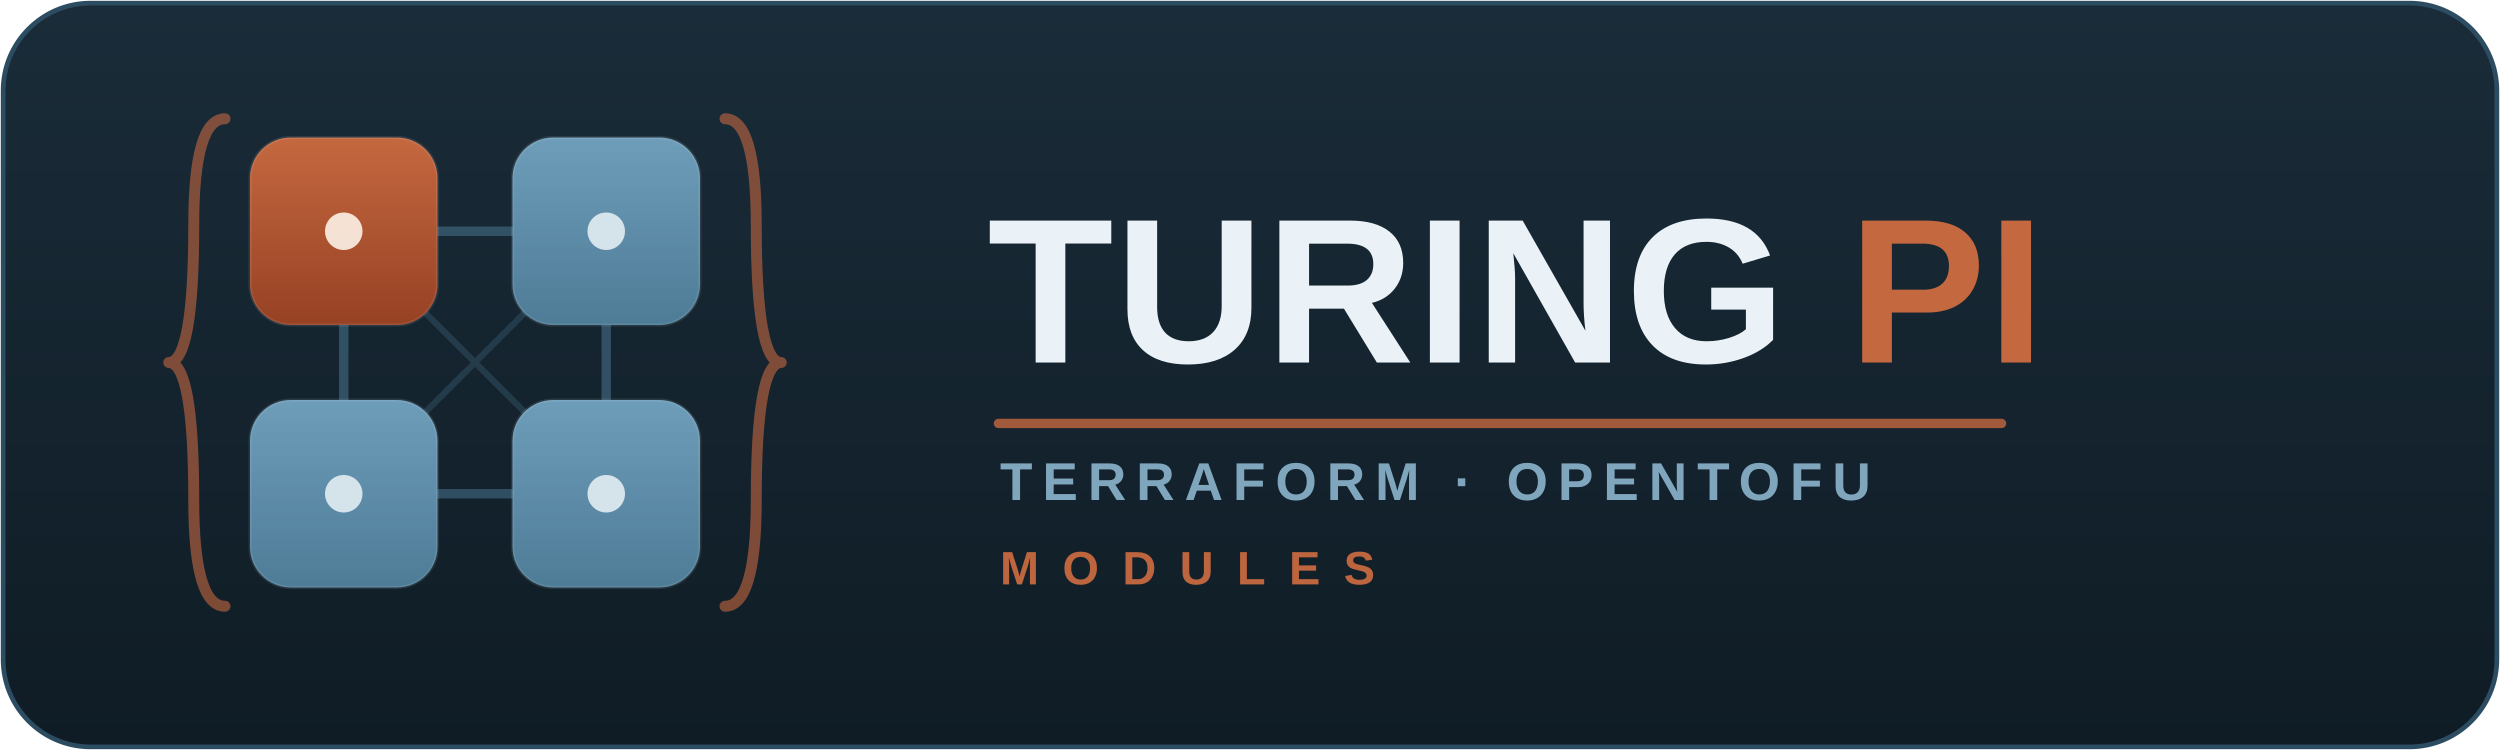
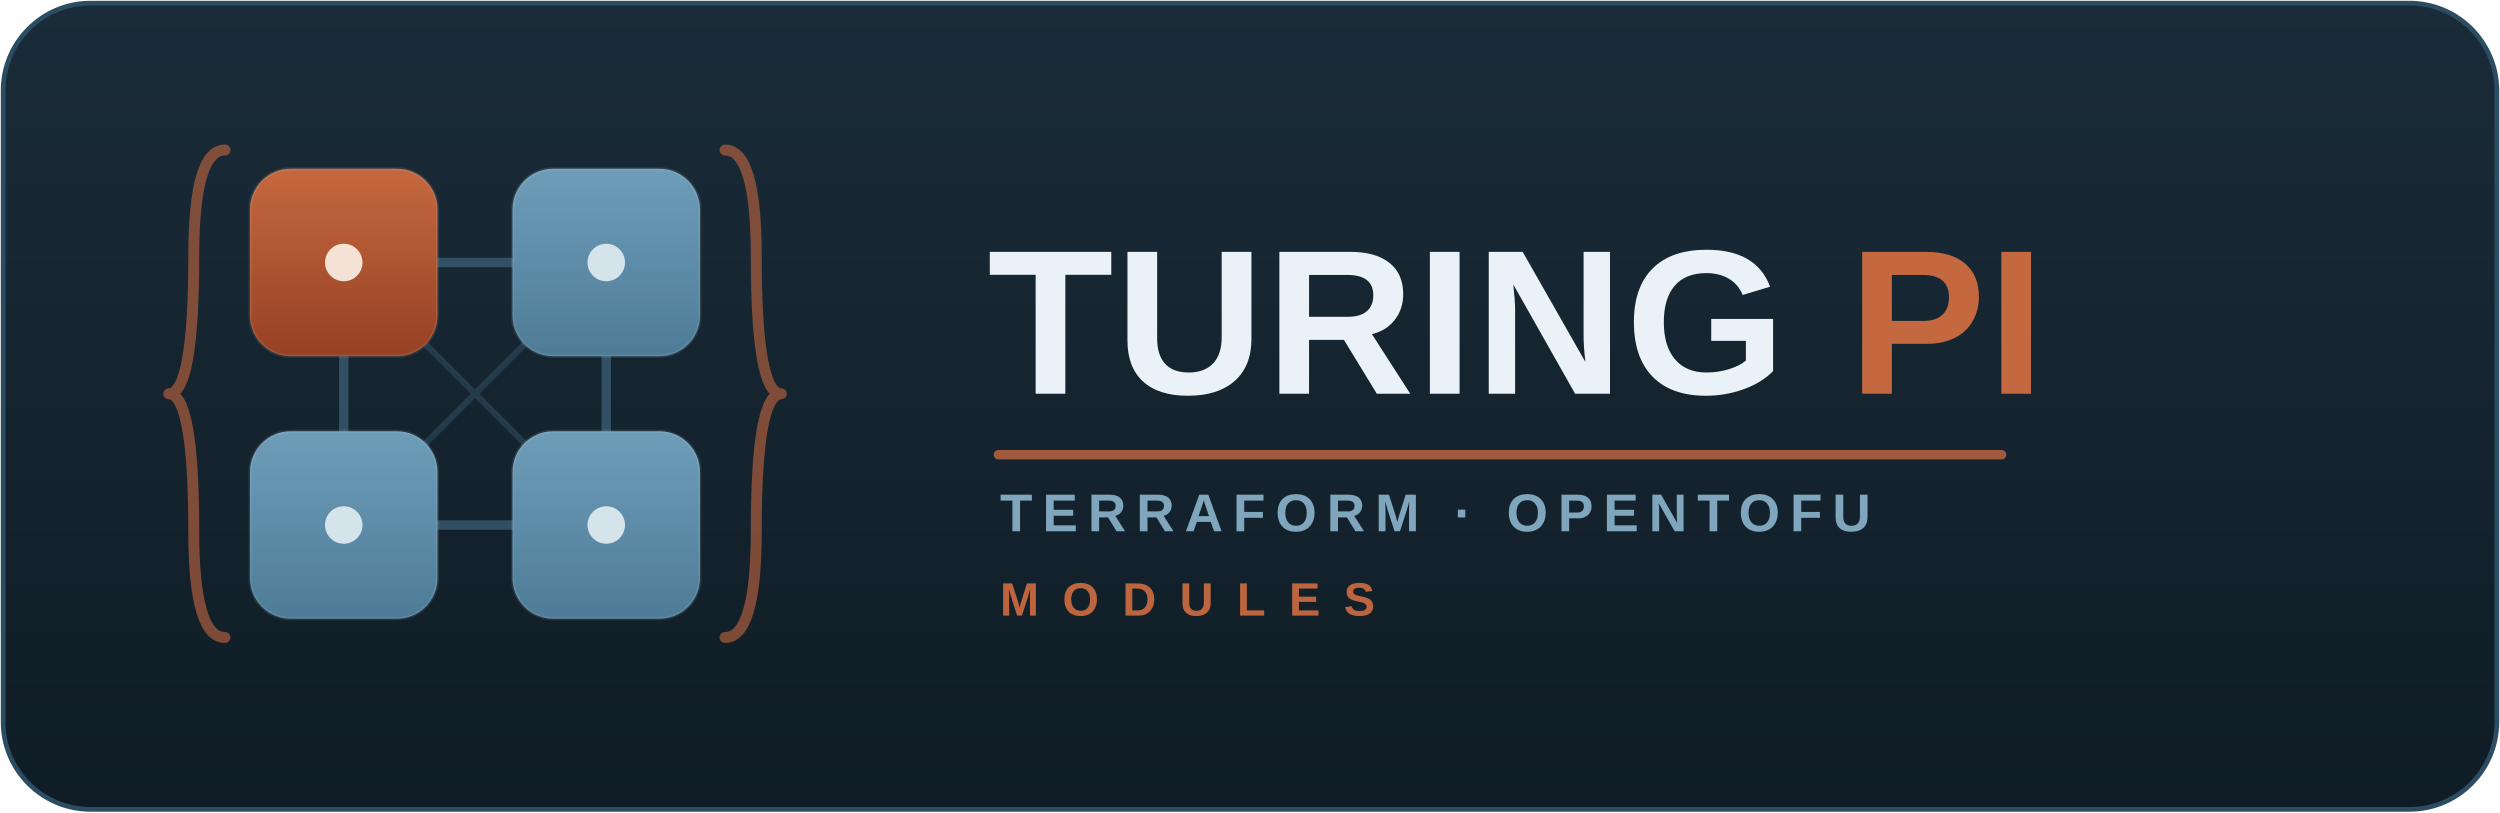
- <svg xmlns="http://www.w3.org/2000/svg" viewBox="0 0 800 240" width="800" height="240" role="img" aria-label="Turing Pi Terraform and OpenTofu modules">
+ <svg xmlns="http://www.w3.org/2000/svg" viewBox="0 0 800 260" width="800" height="260" role="img" aria-label="Turing Pi Terraform and OpenTofu modules">
  <defs>
    <linearGradient id="bg" x1="0" y1="0" x2="0" y2="1">
      <stop offset="0" stop-color="#1A2C39" />
      <stop offset="1" stop-color="#0F1C25" />
    </linearGradient>
    <linearGradient id="node" x1="0" y1="0" x2="0" y2="1">
      <stop offset="0" stop-color="#6E9DBA" />
      <stop offset="1" stop-color="#4E7C97" />
    </linearGradient>
    <linearGradient id="cp" x1="0" y1="0" x2="0" y2="1">
      <stop offset="0" stop-color="#C4683F" />
      <stop offset="1" stop-color="#974124" />
    </linearGradient>
  </defs>
-   <rect x="1" y="1" width="798" height="238" rx="28" fill="url(#bg)" stroke="#2C4C61" stroke-width="1.5" />
-   <g transform="translate(80,44)">
+   <rect x="1" y="1" width="798" height="258" rx="28" fill="url(#bg)" stroke="#2C4C61" stroke-width="1.5" />
+   <g transform="translate(80,54)">
    <g stroke="#4E7C97" fill="none" stroke-linecap="round">
      <g opacity="0.5" stroke-width="3">
        <line x1="30" y1="30" x2="114" y2="30" />
        <line x1="30" y1="114" x2="114" y2="114" />
        <line x1="30" y1="30" x2="30" y2="114" />
        <line x1="114" y1="30" x2="114" y2="114" />
      </g>
      <g opacity="0.26" stroke-width="2">
        <line x1="30" y1="30" x2="114" y2="114" />
        <line x1="114" y1="30" x2="30" y2="114" />
      </g>
    </g>
    <g fill="none" stroke="#C4683F" stroke-width="3.5" stroke-linecap="round" stroke-linejoin="round" opacity="0.6">
      <path d="M -8 -6 Q -18 -6 -18 28 Q -18 72 -26 72 Q -18 72 -18 116 Q -18 150 -8 150" />
      <path d="M 152 -6 Q 162 -6 162 28 Q 162 72 170 72 Q 162 72 162 116 Q 162 150 152 150" />
    </g>
    <g stroke="#EAF2F7" stroke-opacity="0.10" stroke-width="1">
      <rect x="0" y="0" width="60" height="60" rx="13" fill="url(#cp)" />
      <rect x="84" y="0" width="60" height="60" rx="13" fill="url(#node)" />
      <rect x="0" y="84" width="60" height="60" rx="13" fill="url(#node)" />
      <rect x="84" y="84" width="60" height="60" rx="13" fill="url(#node)" />
    </g>
    <g>
      <circle cx="30" cy="30" r="6" fill="#FBEEE3" opacity="0.92" />
      <circle cx="114" cy="30" r="6" fill="#EAF2F7" opacity="0.85" />
      <circle cx="30" cy="114" r="6" fill="#EAF2F7" opacity="0.85" />
      <circle cx="114" cy="114" r="6" fill="#EAF2F7" opacity="0.85" />
    </g>
  </g>
-   <g font-family="'Segoe UI','SF Pro Display',system-ui,-apple-system,'Helvetica Neue',Arial,sans-serif">
+   <g transform="translate(0,10)" font-family="'Segoe UI','SF Pro Display',system-ui,-apple-system,'Helvetica Neue',Arial,sans-serif">
    <text x="316" y="116" font-size="66" font-weight="800" letter-spacing="0.5" fill="#EAF2F7">TURING<tspan fill="#C4683F" dx="20">PI</tspan>
    </text>
    <rect x="318" y="134" width="324" height="3" rx="1.5" fill="#C4683F" opacity="0.8" />
    <text x="320" y="160" font-size="17" font-weight="600" letter-spacing="3.2" fill="#7FA6BC">TERRAFORM · OPENTOFU</text>
    <text x="320" y="187" font-size="15" font-weight="700" letter-spacing="7.5" fill="#C4683F" opacity="0.95">MODULES</text>
  </g>
</svg>
